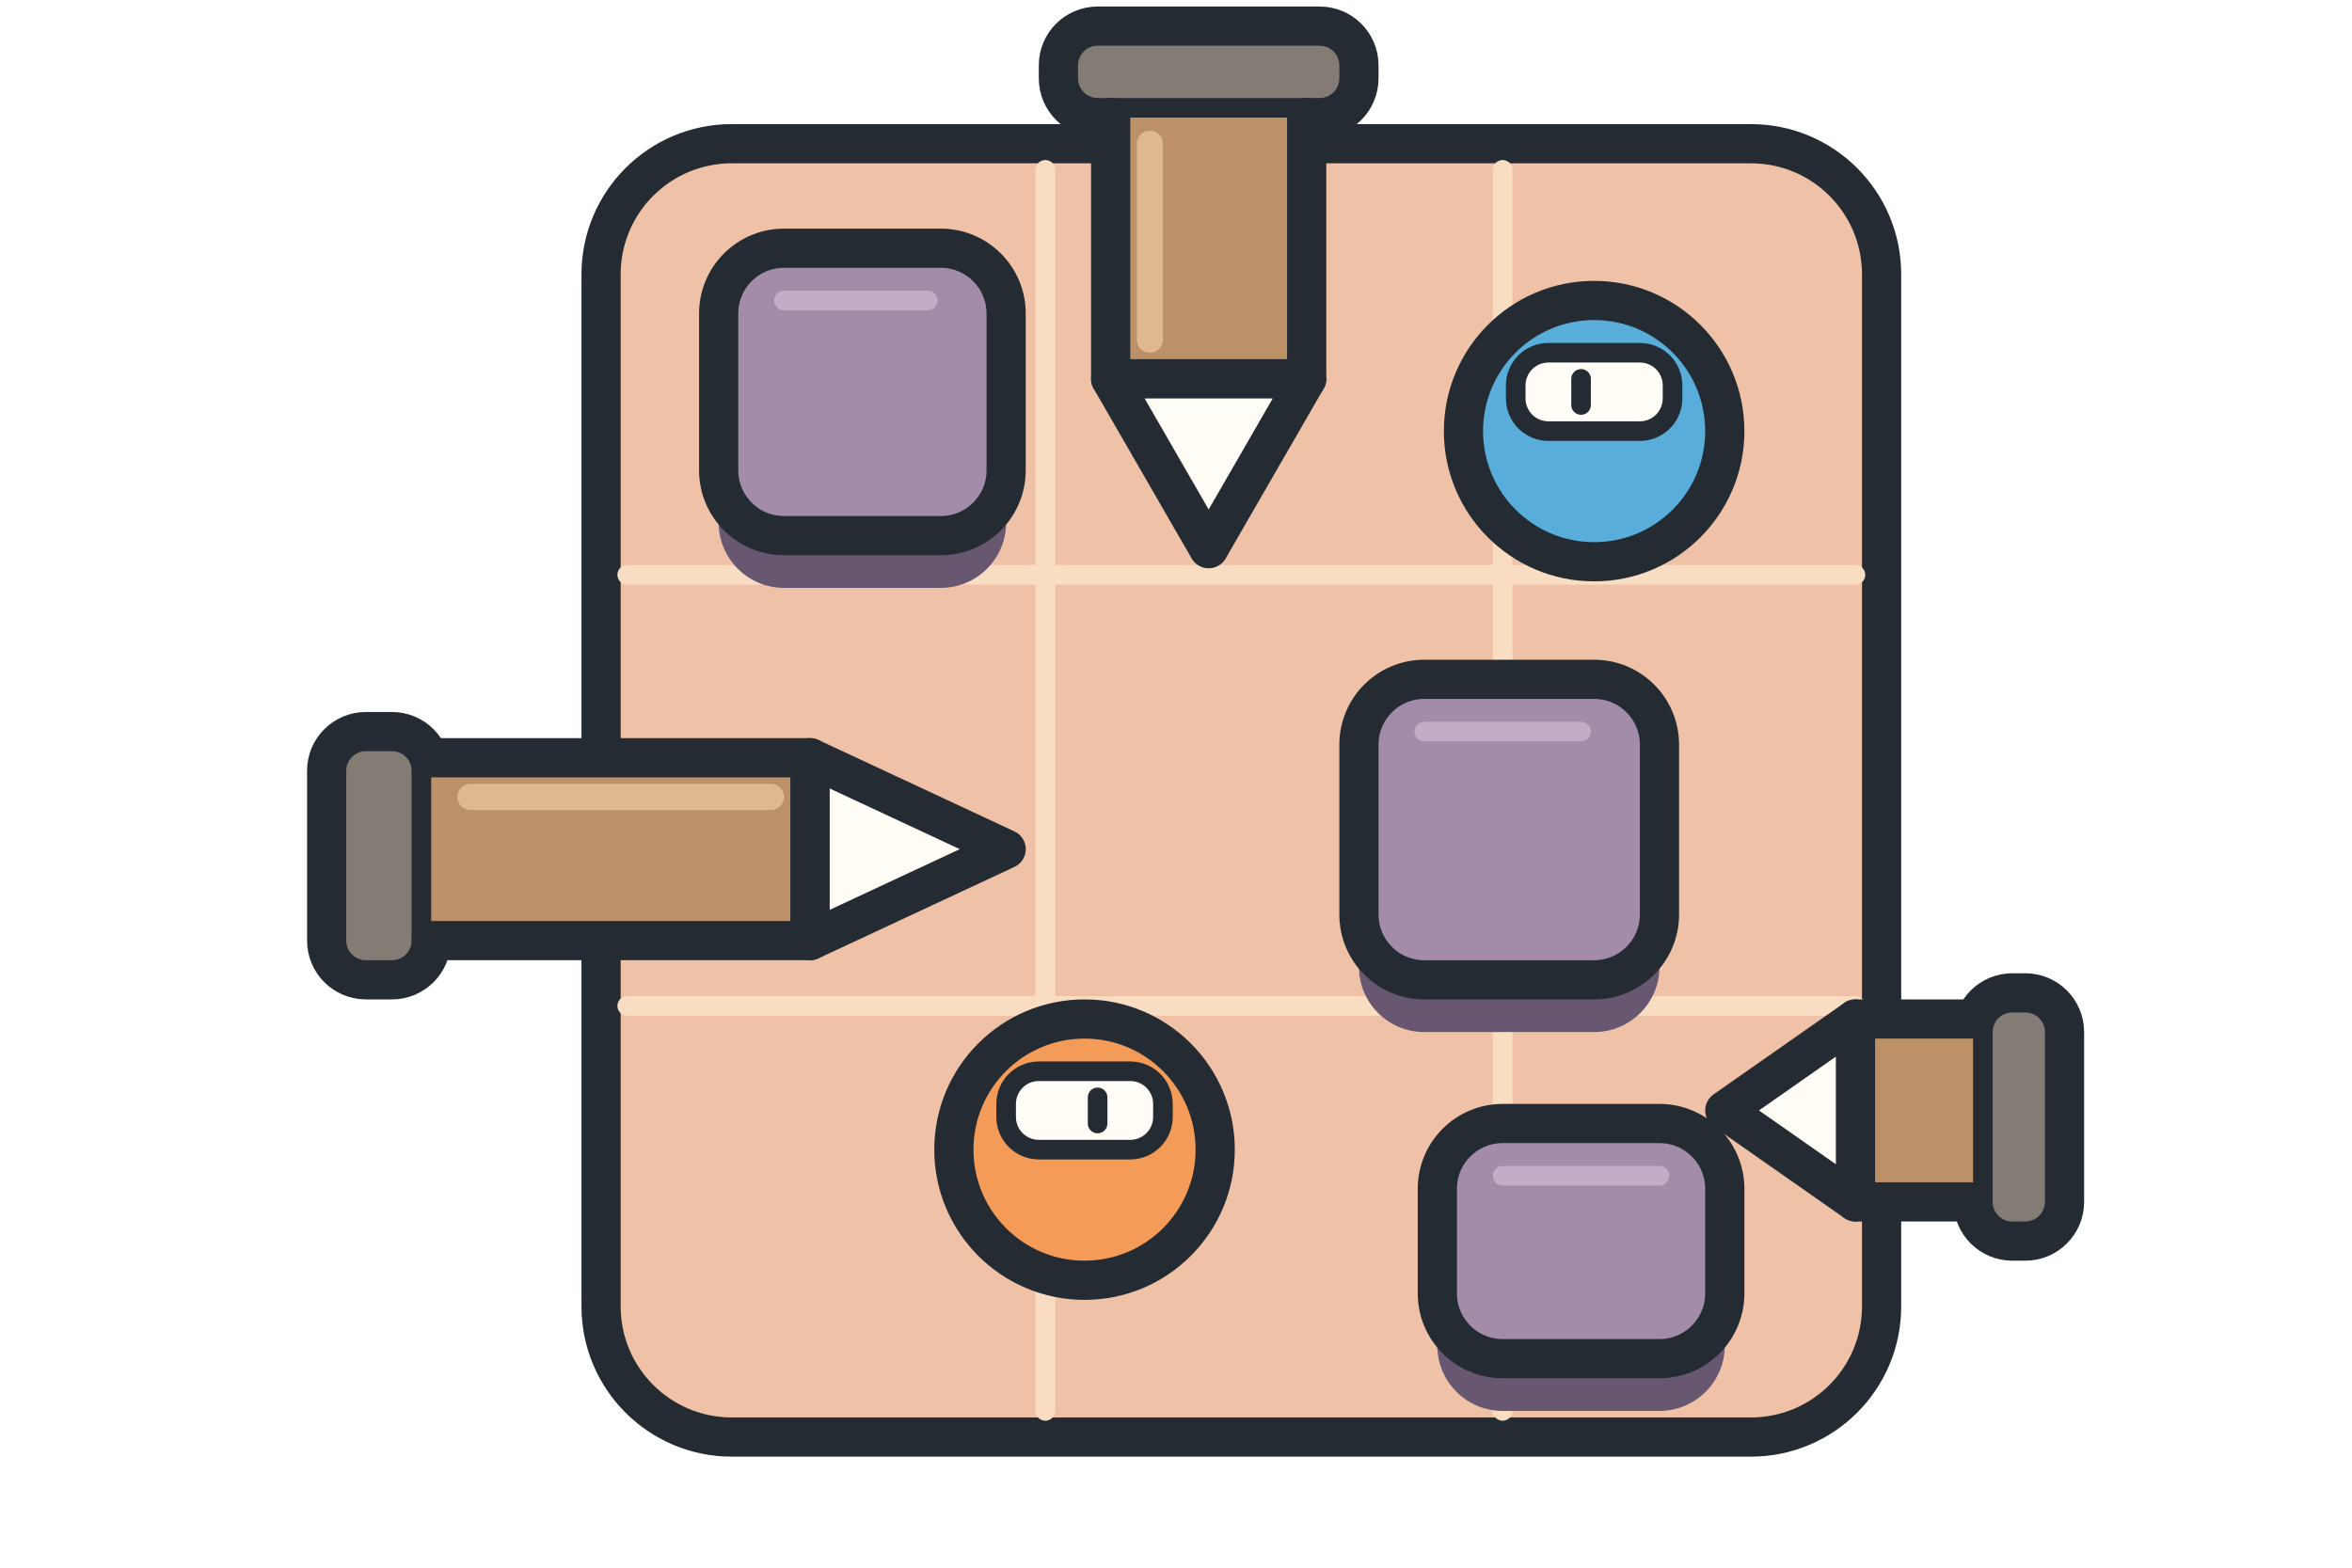
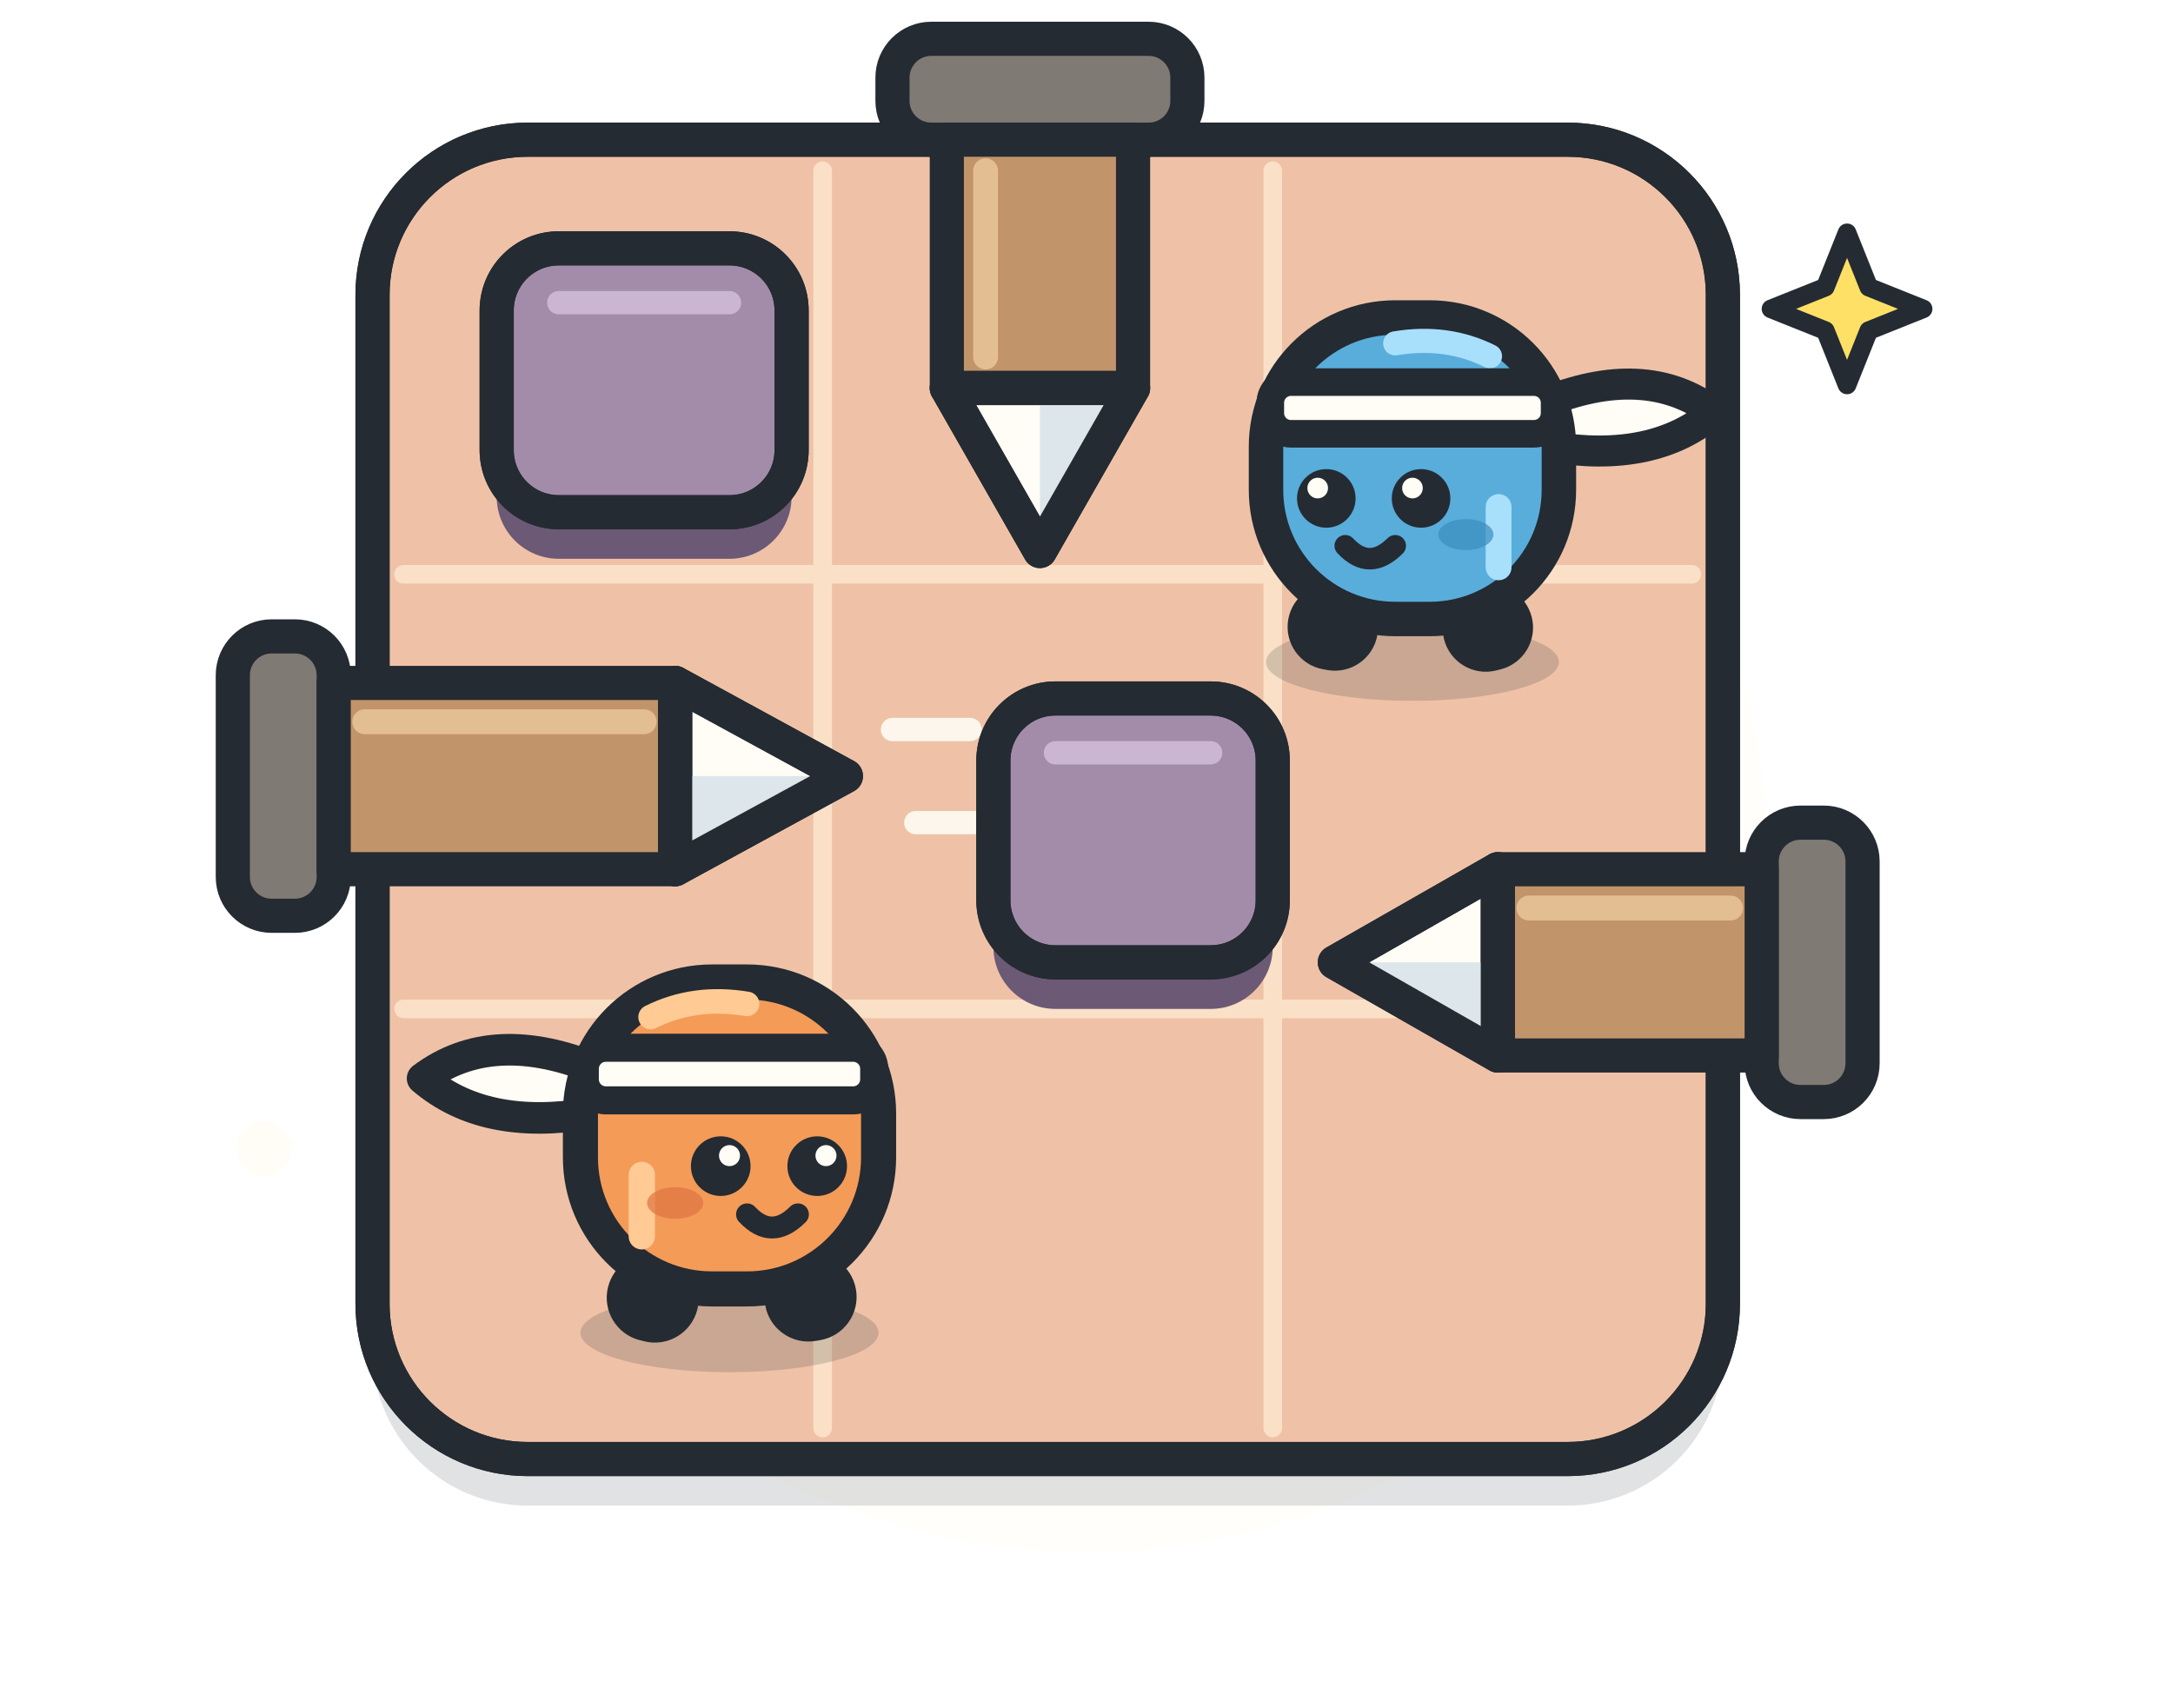
- <svg xmlns="http://www.w3.org/2000/svg" viewBox="0 0 180 120" fill="none">
-   <g stroke="#242b32" stroke-width="3" stroke-linecap="round" stroke-linejoin="round">
-     <rect x="46" y="11" width="98" height="99" rx="10" fill="#efc2a7" />
-     <path d="M48 44h94M48 77h94M80 13v95m35-95v95" stroke="#f9ddc2" stroke-width="1.5" />
-     <rect x="25" y="56" width="8" height="19" rx="3" fill="#827c75" />
-     <path d="M33 58h29v14H33" fill="#bc9168" />
-     <path d="M36 61h23" stroke="#dfb98d" stroke-width="2" />
-     <path d="m62 58 15 7-15 7z" fill="#fffdf5" />
-     <rect x="81" y="2" width="23" height="7" rx="3" fill="#827c75" />
-     <path d="M85 9v20h15V9" fill="#bc9168" />
-     <path d="M88 11v15" stroke="#dfb98d" stroke-width="2" />
-     <path d="m85 29 7.5 13 7.5-13z" fill="#fffdf5" />
-     <rect x="151" y="76" width="7" height="19" rx="3" fill="#827c75" />
-     <path d="M151 78h-9v14h9" fill="#bc9168" />
-     <path d="m142 78-10 7 10 7z" fill="#fffdf5" />
-     <rect x="55" y="23" width="22" height="22" rx="5" fill="#675770" stroke="none" />
-     <rect x="55" y="19" width="22" height="22" rx="5" fill="#a38caa" />
-     <path d="M60 23h11" stroke="#c2adc8" stroke-width="1.5" />
-     <rect x="104" y="56" width="23" height="23" rx="5" fill="#675770" stroke="none" />
-     <rect x="104" y="52" width="23" height="23" rx="5" fill="#a38caa" />
-     <path d="M109 56h12" stroke="#c2adc8" stroke-width="1.5" />
-     <rect x="110" y="90" width="22" height="18" rx="5" fill="#675770" stroke="none" />
-     <rect x="110" y="86" width="22" height="18" rx="5" fill="#a38caa" />
-     <path d="M115 90h12" stroke="#c2adc8" stroke-width="1.5" />
-     <circle cx="83" cy="88" r="10" fill="#f49b58" />
-     <rect x="77" y="82" width="12" height="6" rx="2.5" fill="#fffdf5" stroke-width="1.5" />
-     <path d="M84 84v2" stroke-width="1.5" />
-     <circle cx="122" cy="33" r="10" fill="#58addb" />
-     <rect x="116" y="27" width="12" height="6" rx="2.5" fill="#fffdf5" stroke-width="1.5" />
-     <path d="M121 29v2" stroke-width="1.5" />
+ <svg xmlns="http://www.w3.org/2000/svg" viewBox="0 0 280 220">
+   <circle cx="140" cy="112" r="88" fill="#fffdf5" opacity=".36" />
+   <g stroke="#242b32" stroke-width="4.4" stroke-linecap="round" stroke-linejoin="round">
+     <rect x="48" y="24" width="174" height="170" rx="20" fill="#242b32" opacity=".14" stroke="none" />
+     <rect x="48" y="18" width="174" height="170" rx="20" fill="#efc2a7" />
+     <path d="M52 74h166M52 130h166M106 22v162M164 22v162" stroke="#fae0c6" stroke-width="2.4" />
+     <rect x="48" y="18" width="174" height="170" rx="20" fill="none" />
+     <rect x="115" y="5" width="38" height="13" rx="5" fill="#7f7a74" />
+     <path d="M122 18v32h24V18Z" fill="#c2946a" />
+     <path d="M127 22v24" stroke="#e4be93" stroke-width="3.2" />
+     <path d="M122 50l12 21 12-21Z" fill="#fffdf5" />
+     <path d="M134 50v19l10-19Z" fill="#dce6eb" stroke="none" />
+     <path d="M122 50l12 21 12-21Z" fill="none" />
+     <rect x="30" y="82" width="13" height="36" rx="5" fill="#7f7a74" />
+     <path d="M43 88h44v24H43Z" fill="#c2946a" />
+     <path d="M47 93h36" stroke="#e4be93" stroke-width="3.2" />
+     <path d="M87 88l22 12-22 12Z" fill="#fffdf5" />
+     <path d="M87 100h20l-20 10Z" fill="#dce6eb" stroke="none" />
+     <path d="M87 88l22 12-22 12Z" fill="none" />
+     <path d="M115 94h10m-7 12h12" stroke="#fffdf5" stroke-width="3" opacity=".88" />
+     <rect x="227" y="106" width="13" height="36" rx="5" fill="#7f7a74" />
+     <path d="M227 112h-34v24h34Z" fill="#c2946a" />
+     <path d="M223 117h-26" stroke="#e4be93" stroke-width="3.2" />
+     <path d="M193 112l-21 12 21 12Z" fill="#fffdf5" />
+     <path d="M193 124h-19l19 10Z" fill="#dce6eb" stroke="none" />
+     <path d="M193 112l-21 12 21 12Z" fill="none" />
+     <rect x="64" y="38" width="38" height="34" rx="8" fill="#6b5975" stroke="none" />
+     <rect x="64" y="32" width="38" height="34" rx="8" fill="#a38caa" />
+     <path d="M72 39h22" stroke="#cbb6d2" stroke-width="3" />
+     <rect x="64" y="32" width="38" height="34" rx="8" fill="none" />
+     <rect x="128" y="96" width="36" height="34" rx="8" fill="#6b5975" stroke="none" />
+     <rect x="128" y="90" width="36" height="34" rx="8" fill="#a38caa" />
+     <path d="M136 97h20" stroke="#cbb6d2" stroke-width="3" />
+     <rect x="128" y="90" width="36" height="34" rx="8" fill="none" />
+     <g transform="translate(94 148) scale(1.13)">
+       <ellipse cx="0" cy="21" rx="17" ry="4.5" fill="#242b32" opacity=".18" stroke="none" />
+       <path d="M-15-9q-12-5-20 1 7 6 19 4Z" fill="#fffdf5" stroke-width="3.6" />
+       <rect x="-14" y="12" width="10.5" height="10" rx="5" fill="#242b32" stroke="none" transform="rotate(14 -9 17)" />
+       <rect x="4" y="12" width="10.5" height="10" rx="5" fill="#242b32" stroke="none" transform="rotate(-10 9 17)" />
+       <rect x="-17" y="-19" width="34" height="35" rx="15" fill="#f49b58" stroke-width="4" />
+       <path d="M-10 3v7" stroke="#ffca94" stroke-width="3" fill="none" />
+       <path d="M-9-15q5-2.5 11-1.5" stroke="#ffca94" stroke-width="2.8" fill="none" />
+       <rect x="-16.5" y="-11.5" width="33" height="6" rx="2.4" fill="#fffdf5" stroke-width="3.2" />
+       <circle cx="-1" cy="2" r="3.4" fill="#242b32" stroke="none" />
+       <circle cx="0" cy="0.8" r="1.2" fill="#fffdf5" stroke="none" />
+       <circle cx="10" cy="2" r="3.4" fill="#242b32" stroke="none" />
+       <circle cx="11" cy="0.8" r="1.2" fill="#fffdf5" stroke="none" />
+       <ellipse cx="-6.2" cy="6.2" rx="3.2" ry="1.8" fill="#de7342" stroke="none" opacity=".7" />
+       <path d="M2 7.5q2.8 3 5.8 0" fill="none" stroke-width="2.5" />
+     </g>
+     <g transform="translate(182 62) scale(1.11)">
+       <ellipse cx="0" cy="21" rx="17" ry="4.5" fill="#242b32" opacity=".18" stroke="none" />
+       <path d="M15-9q12-5 20 1-7 6-19 4Z" fill="#fffdf5" stroke-width="3.6" />
+       <rect x="-14.5" y="12" width="10.5" height="10" rx="5" fill="#242b32" stroke="none" transform="rotate(10 -9 17)" />
+       <rect x="3.5" y="12" width="10.5" height="10" rx="5" fill="#242b32" stroke="none" transform="rotate(-14 9 17)" />
+       <rect x="-17" y="-19" width="34" height="35" rx="15" fill="#58addb" stroke-width="4" />
+       <path d="M10 3v7" stroke="#a8e0fb" stroke-width="3" fill="none" />
+       <path d="M-2-16q6-1 11 1.5" stroke="#a8e0fb" stroke-width="2.8" fill="none" />
+       <rect x="-16.5" y="-11.5" width="33" height="6" rx="2.4" fill="#fffdf5" stroke-width="3.2" />
+       <circle cx="-10" cy="2" r="3.4" fill="#242b32" stroke="none" />
+       <circle cx="-11" cy="0.8" r="1.2" fill="#fffdf5" stroke="none" />
+       <circle cx="1" cy="2" r="3.4" fill="#242b32" stroke="none" />
+       <circle cx="0" cy="0.8" r="1.2" fill="#fffdf5" stroke="none" />
+       <ellipse cx="6.2" cy="6.2" rx="3.2" ry="1.8" fill="#3b8dbe" stroke="none" opacity=".7" />
+       <path d="M-7.8 7.5q2.8 3 5.8 0" fill="none" stroke-width="2.5" />
+     </g>
  </g>
+   <path d="M238 30l2.8 7 7 2.8-7 2.8-2.8 7-2.8-7-7-2.8 7-2.8Z" fill="#ffe066" stroke="#242b32" stroke-width="2.4" stroke-linejoin="round" />
+   <circle cx="34" cy="148" r="3.5" fill="#fffdf5" />
</svg>
